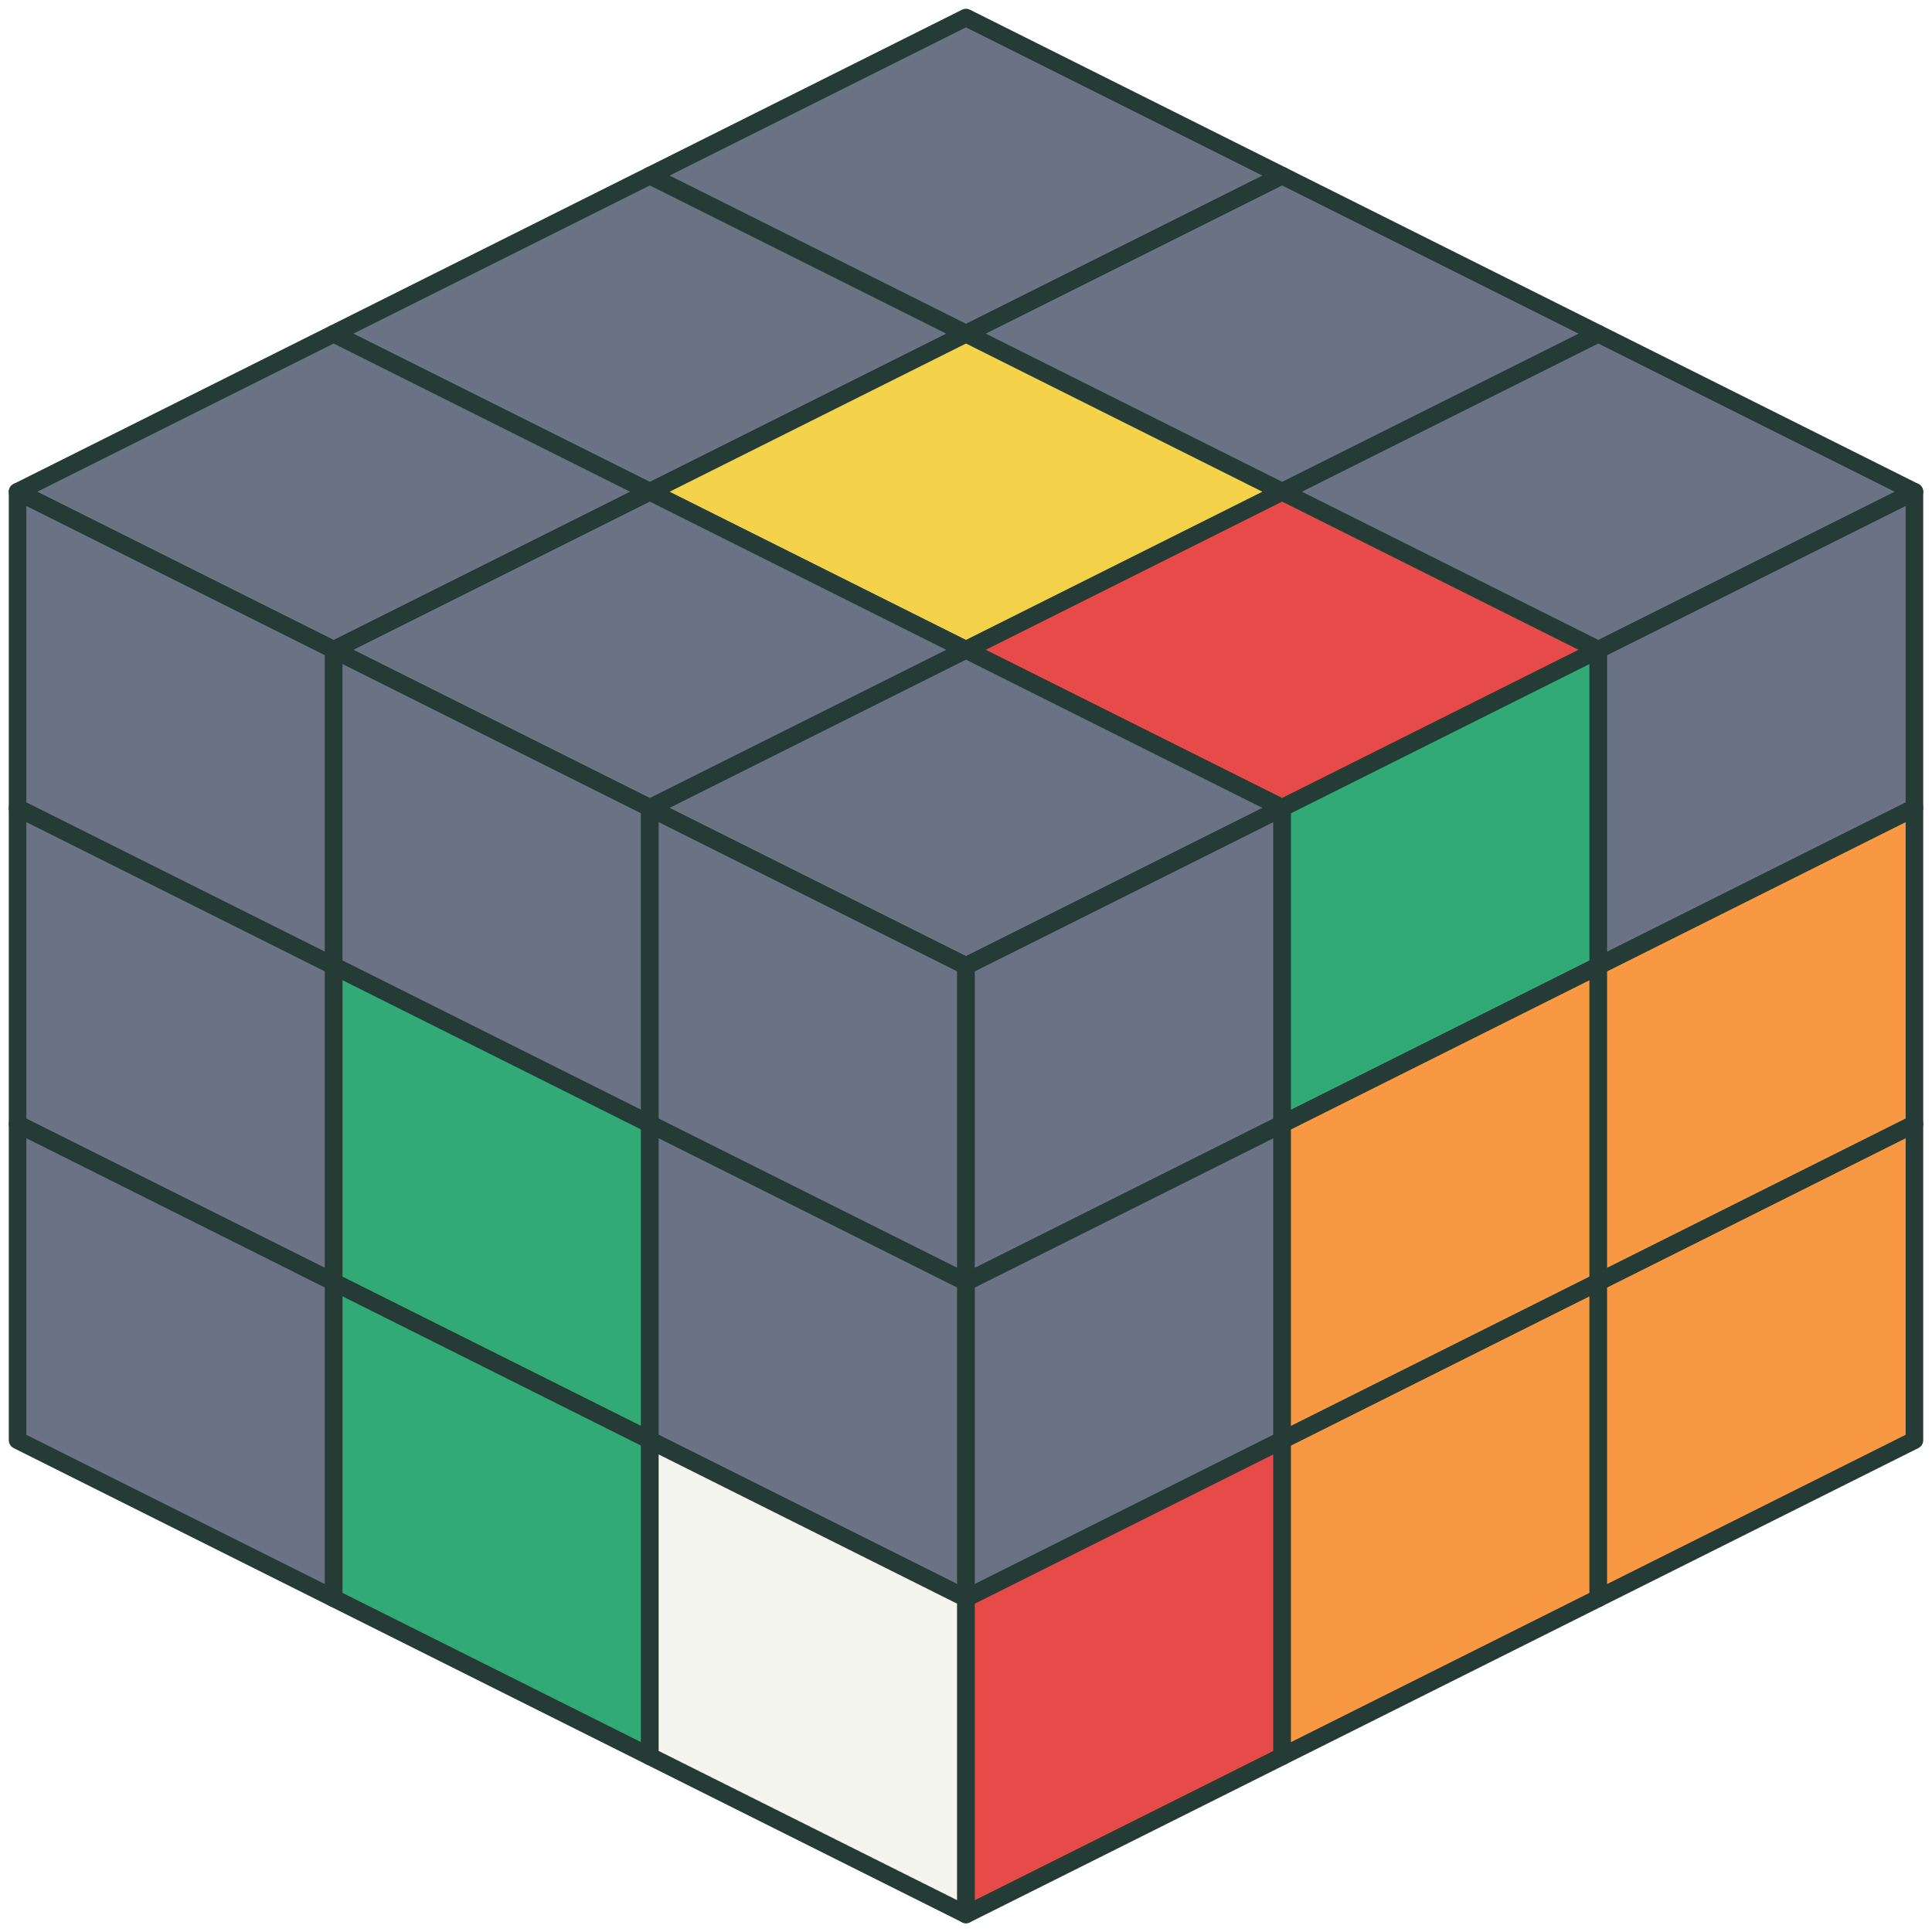
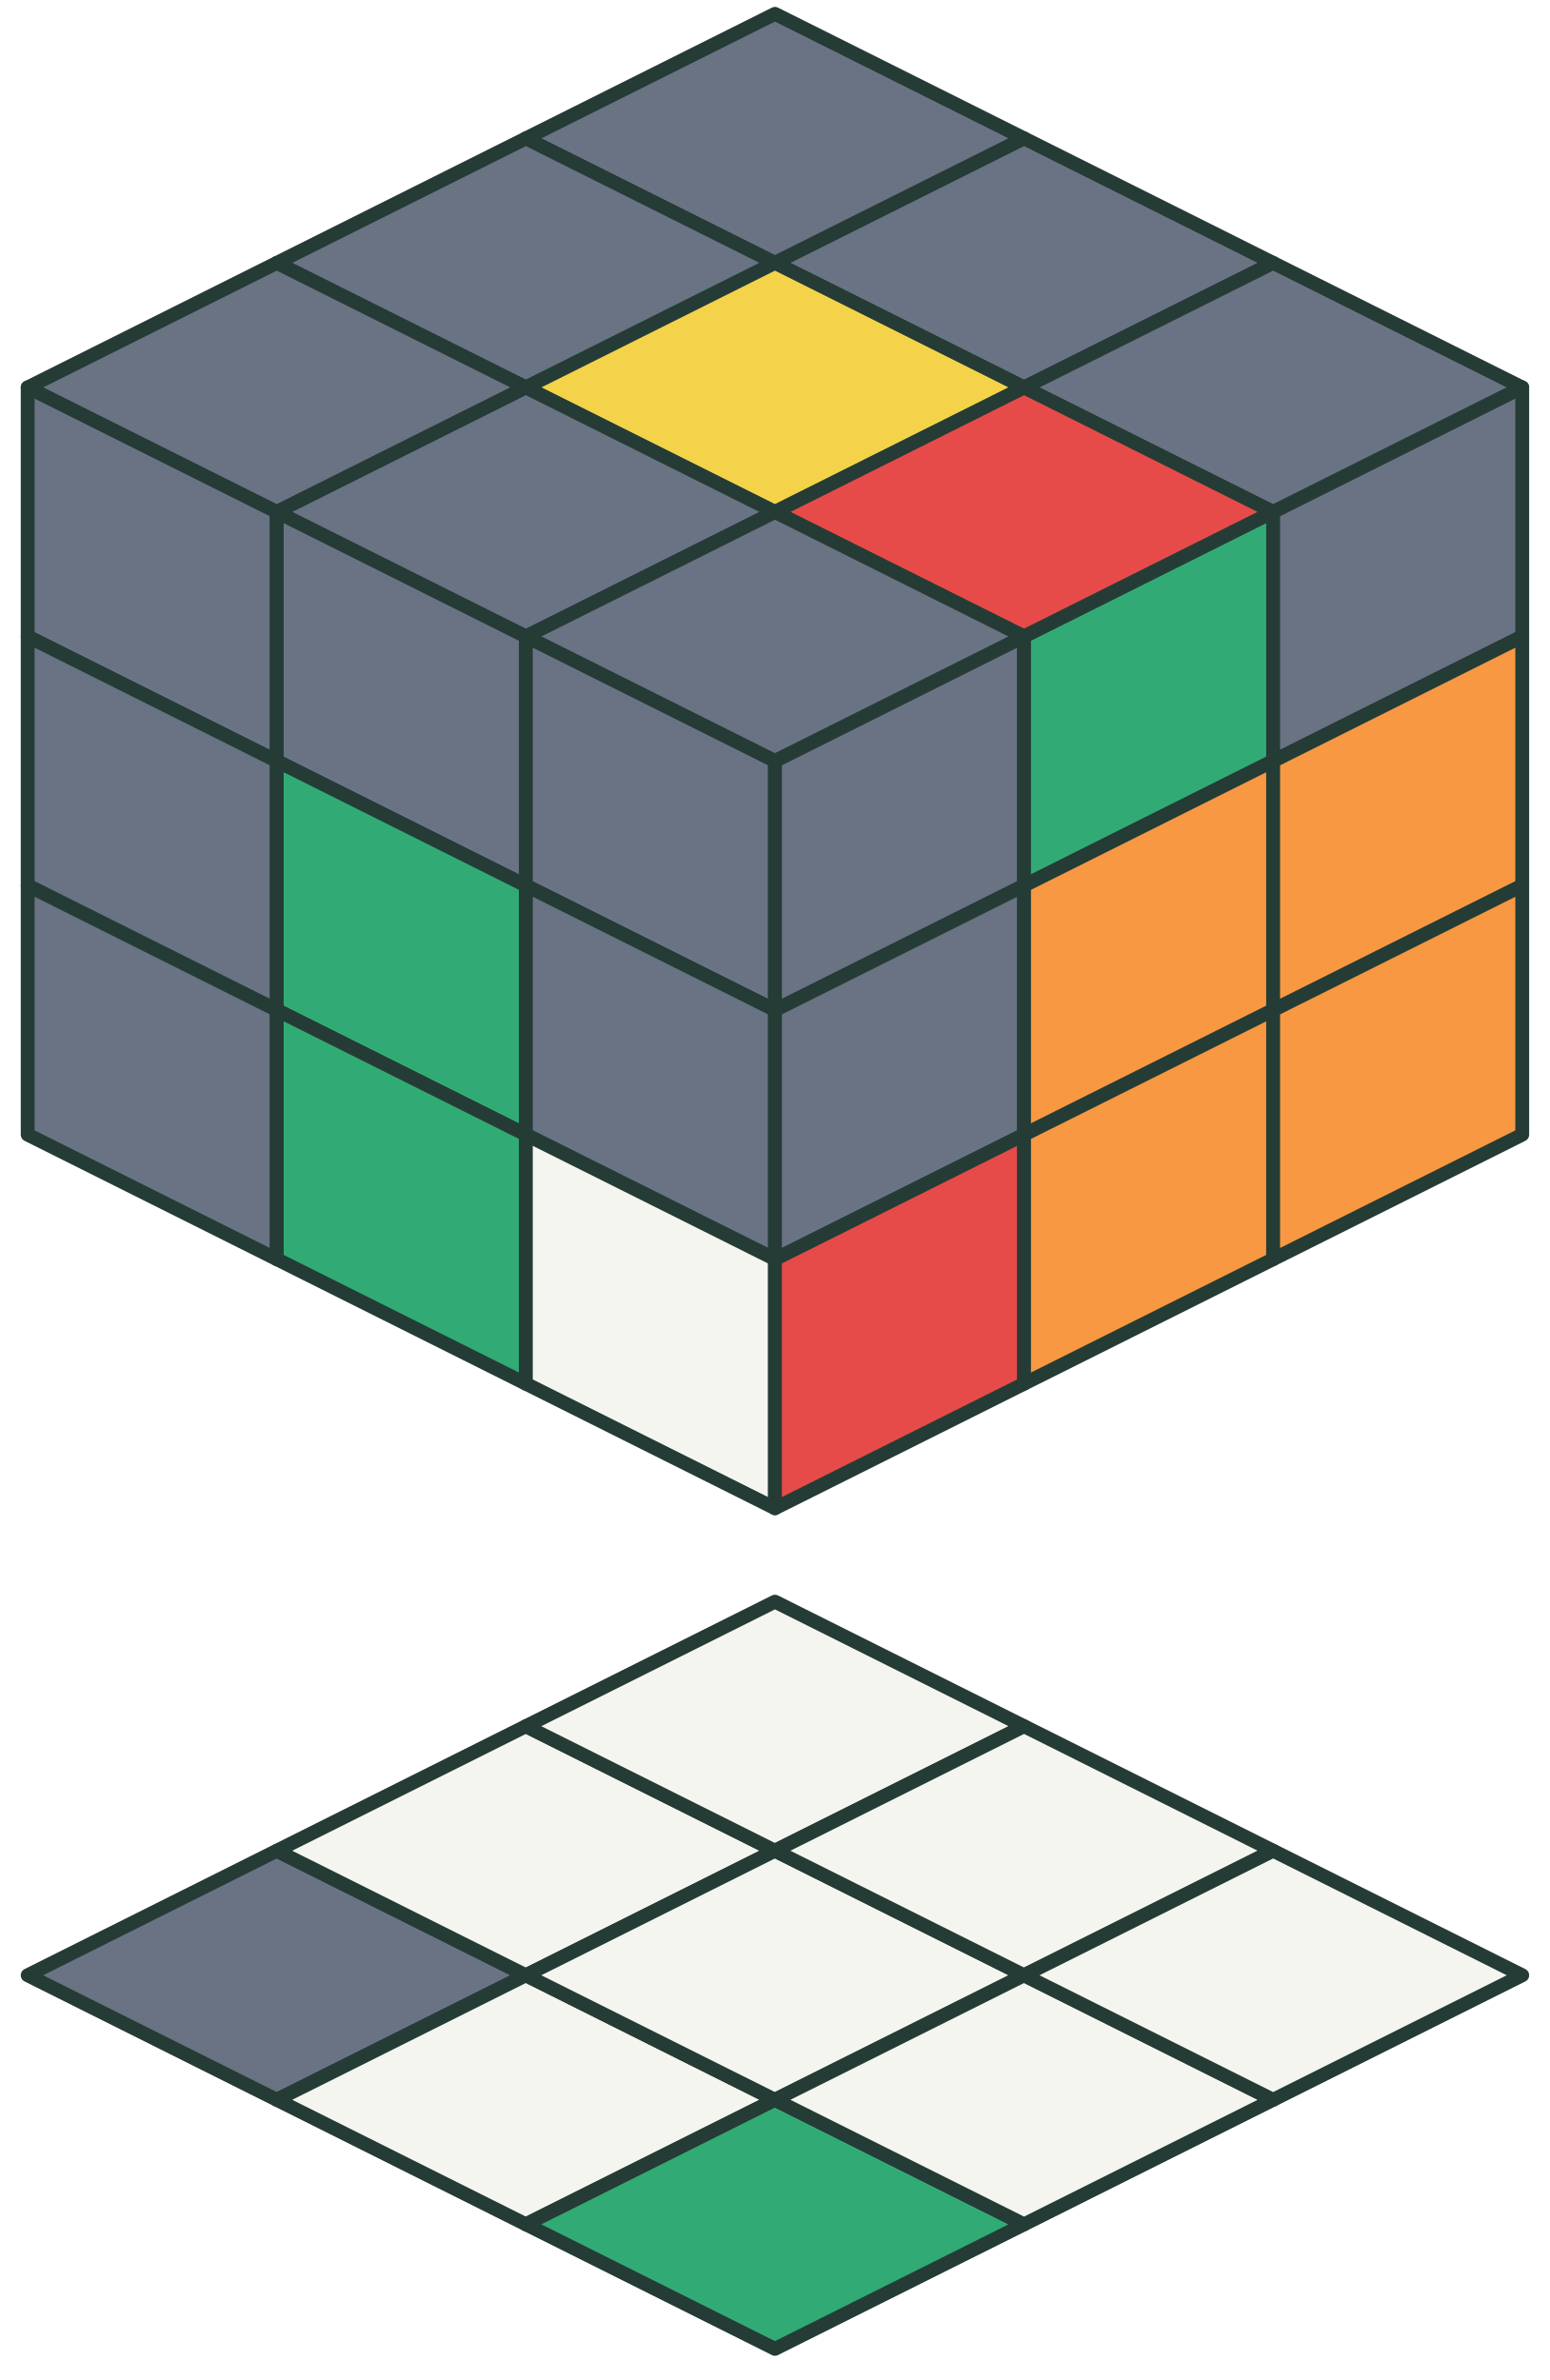
- <svg xmlns="http://www.w3.org/2000/svg" class="database-case-image" viewBox="0 0 110 110" role="img" aria-label="AF2L 3 case">
-   <g>
+ <svg xmlns="http://www.w3.org/2000/svg" class="database-case-image database-case-image--mirrored" viewBox="-1 0 112 172" role="img" aria-label="AF2L 3 case" aria-description="Floating mirrored faces reveal target F2L stickers hidden on the cube.">
+   <g data-mirrored-face="D">
+     <polygon data-facelet="27" points="1,142.75 19,151.75 37,142.75 19,133.75" fill="#697384" stroke="#243c35" stroke-width="1" stroke-linejoin="round" />
+     <polygon data-facelet="28" points="19,151.75 37,160.75 55,151.75 37,142.75" fill="#f5f5ef" stroke="#243c35" stroke-width="1" stroke-linejoin="round" />
+     <polygon data-facelet="29" points="37,160.75 55,169.75 73,160.75 55,151.75" fill="#32aa75" stroke="#243c35" stroke-width="1" stroke-linejoin="round" />
+     <polygon data-facelet="30" points="19,133.75 37,142.75 55,133.75 37,124.75" fill="#f5f5ef" stroke="#243c35" stroke-width="1" stroke-linejoin="round" />
+     <polygon data-facelet="31" points="37,142.75 55,151.75 73,142.75 55,133.75" fill="#f5f5ef" stroke="#243c35" stroke-width="1" stroke-linejoin="round" />
+     <polygon data-facelet="32" points="55,151.75 73,160.75 91,151.75 73,142.75" fill="#f5f5ef" stroke="#243c35" stroke-width="1" stroke-linejoin="round" />
+     <polygon data-facelet="33" points="37,124.75 55,133.75 73,124.75 55,115.75" fill="#f5f5ef" stroke="#243c35" stroke-width="1" stroke-linejoin="round" />
+     <polygon data-facelet="34" points="55,133.75 73,142.75 91,133.75 73,124.75" fill="#f5f5ef" stroke="#243c35" stroke-width="1" stroke-linejoin="round" />
+     <polygon data-facelet="35" points="73,142.75 91,151.75 109,142.75 91,133.75" fill="#f5f5ef" stroke="#243c35" stroke-width="1" stroke-linejoin="round" />
+   </g>
+   <g data-visible-face="U">
    <polygon data-facelet="0" points="55,1 73,10 55,19 37,10" fill="#697384" stroke="#243c35" stroke-width="1" stroke-linejoin="round" />
    <polygon data-facelet="1" points="73,10 91,19 73,28 55,19" fill="#697384" stroke="#243c35" stroke-width="1" stroke-linejoin="round" />
    <polygon data-facelet="2" points="91,19 109,28 91,37 73,28" fill="#697384" stroke="#243c35" stroke-width="1" stroke-linejoin="round" />
    <polygon data-facelet="3" points="37,10 55,19 37,28 19,19" fill="#697384" stroke="#243c35" stroke-width="1" stroke-linejoin="round" />
    <polygon data-facelet="4" points="55,19 73,28 55,37 37,28" fill="#f4d34b" stroke="#243c35" stroke-width="1" stroke-linejoin="round" />
    <polygon data-facelet="5" points="73,28 91,37 73,46 55,37" fill="#e64b49" stroke="#243c35" stroke-width="1" stroke-linejoin="round" />
    <polygon data-facelet="6" points="19,19 37,28 19,37 1,28" fill="#697384" stroke="#243c35" stroke-width="1" stroke-linejoin="round" />
    <polygon data-facelet="7" points="37,28 55,37 37,46 19,37" fill="#697384" stroke="#243c35" stroke-width="1" stroke-linejoin="round" />
    <polygon data-facelet="8" points="55,37 73,46 55,55 37,46" fill="#697384" stroke="#243c35" stroke-width="1" stroke-linejoin="round" />
  </g>
-   <g>
+   <g data-visible-face="F">
    <polygon data-facelet="18" points="1,28 19,37 19,55 1,46" fill="#697384" stroke="#243c35" stroke-width="1" stroke-linejoin="round" />
    <polygon data-facelet="19" points="19,37 37,46 37,64 19,55" fill="#697384" stroke="#243c35" stroke-width="1" stroke-linejoin="round" />
    <polygon data-facelet="20" points="37,46 55,55 55,73 37,64" fill="#697384" stroke="#243c35" stroke-width="1" stroke-linejoin="round" />
    <polygon data-facelet="21" points="1,46 19,55 19,73 1,64" fill="#697384" stroke="#243c35" stroke-width="1" stroke-linejoin="round" />
    <polygon data-facelet="22" points="19,55 37,64 37,82 19,73" fill="#32aa75" stroke="#243c35" stroke-width="1" stroke-linejoin="round" />
    <polygon data-facelet="23" points="37,64 55,73 55,91 37,82" fill="#697384" stroke="#243c35" stroke-width="1" stroke-linejoin="round" />
    <polygon data-facelet="24" points="1,64 19,73 19,91 1,82" fill="#697384" stroke="#243c35" stroke-width="1" stroke-linejoin="round" />
    <polygon data-facelet="25" points="19,73 37,82 37,100 19,91" fill="#32aa75" stroke="#243c35" stroke-width="1" stroke-linejoin="round" />
    <polygon data-facelet="26" points="37,82 55,91 55,109 37,100" fill="#f5f5ef" stroke="#243c35" stroke-width="1" stroke-linejoin="round" />
  </g>
-   <g>
+   <g data-visible-face="R">
    <polygon data-facelet="9" points="55,55 73,46 73,64 55,73" fill="#697384" stroke="#243c35" stroke-width="1" stroke-linejoin="round" />
    <polygon data-facelet="10" points="73,46 91,37 91,55 73,64" fill="#32aa75" stroke="#243c35" stroke-width="1" stroke-linejoin="round" />
    <polygon data-facelet="11" points="91,37 109,28 109,46 91,55" fill="#697384" stroke="#243c35" stroke-width="1" stroke-linejoin="round" />
    <polygon data-facelet="12" points="55,73 73,64 73,82 55,91" fill="#697384" stroke="#243c35" stroke-width="1" stroke-linejoin="round" />
    <polygon data-facelet="13" points="73,64 91,55 91,73 73,82" fill="#f89842" stroke="#243c35" stroke-width="1" stroke-linejoin="round" />
    <polygon data-facelet="14" points="91,55 109,46 109,64 91,73" fill="#f89842" stroke="#243c35" stroke-width="1" stroke-linejoin="round" />
    <polygon data-facelet="15" points="55,91 73,82 73,100 55,109" fill="#e64b49" stroke="#243c35" stroke-width="1" stroke-linejoin="round" />
    <polygon data-facelet="16" points="73,82 91,73 91,91 73,100" fill="#f89842" stroke="#243c35" stroke-width="1" stroke-linejoin="round" />
    <polygon data-facelet="17" points="91,73 109,64 109,82 91,91" fill="#f89842" stroke="#243c35" stroke-width="1" stroke-linejoin="round" />
  </g>
</svg>
